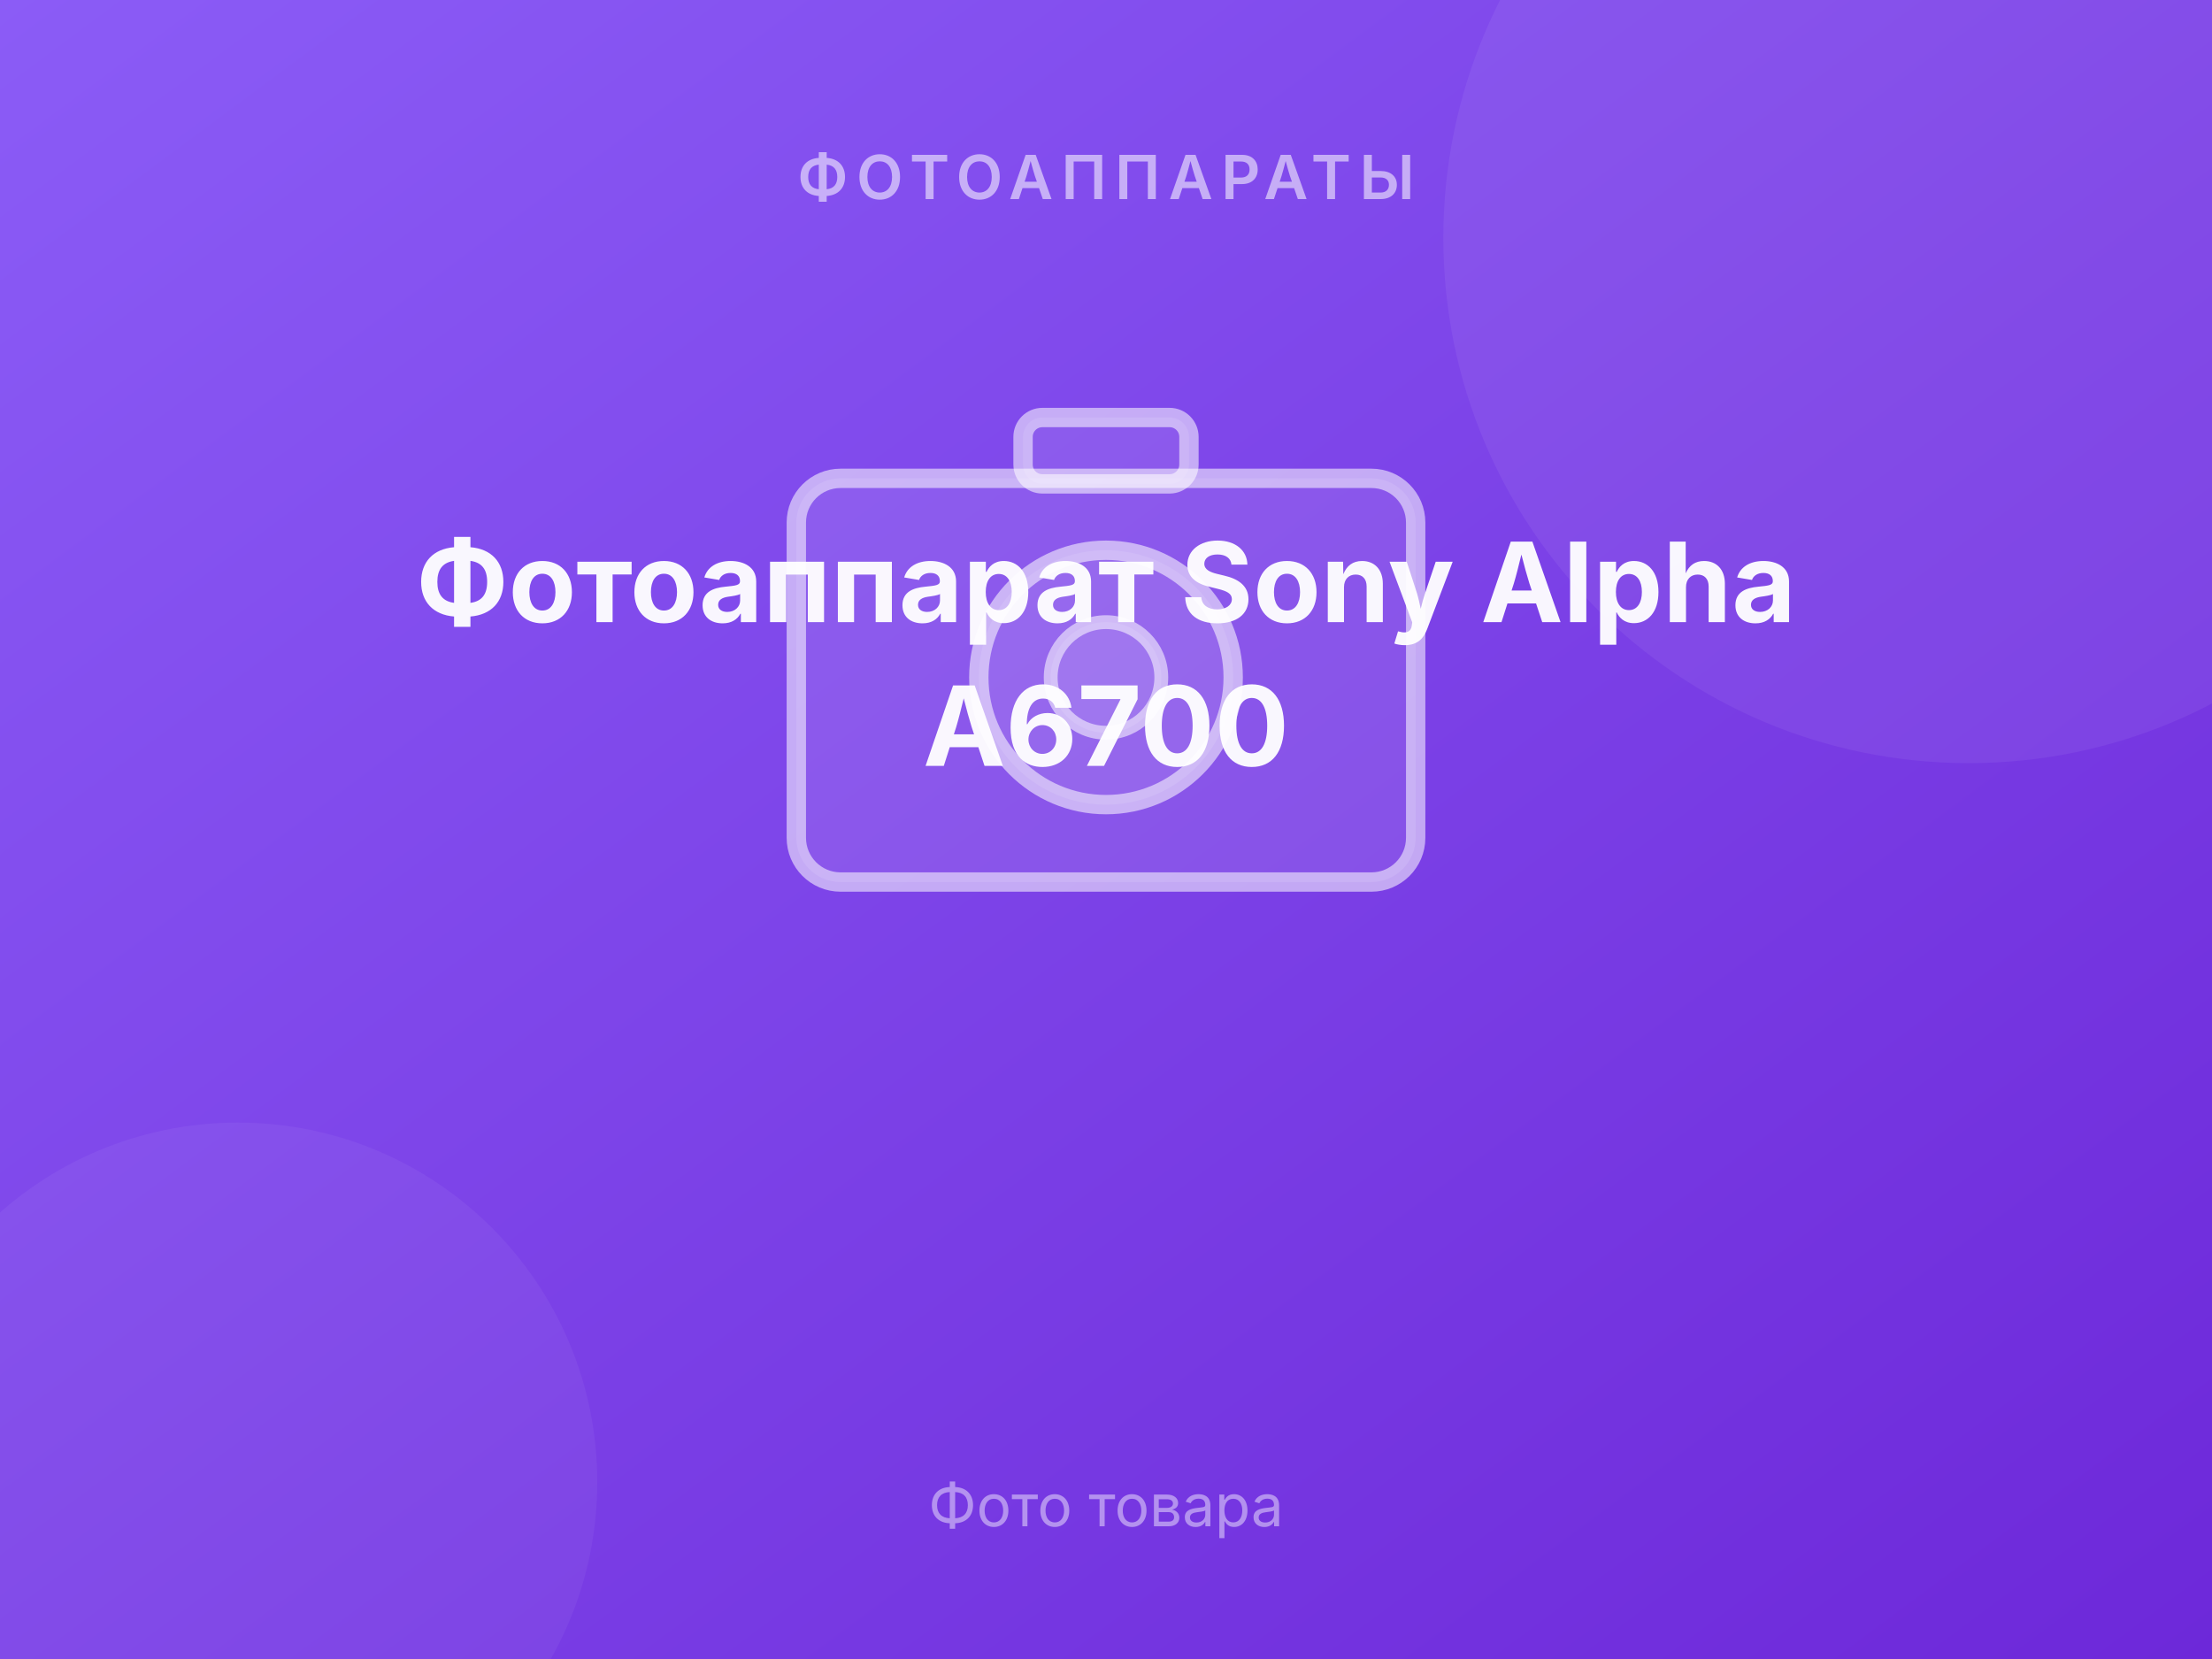
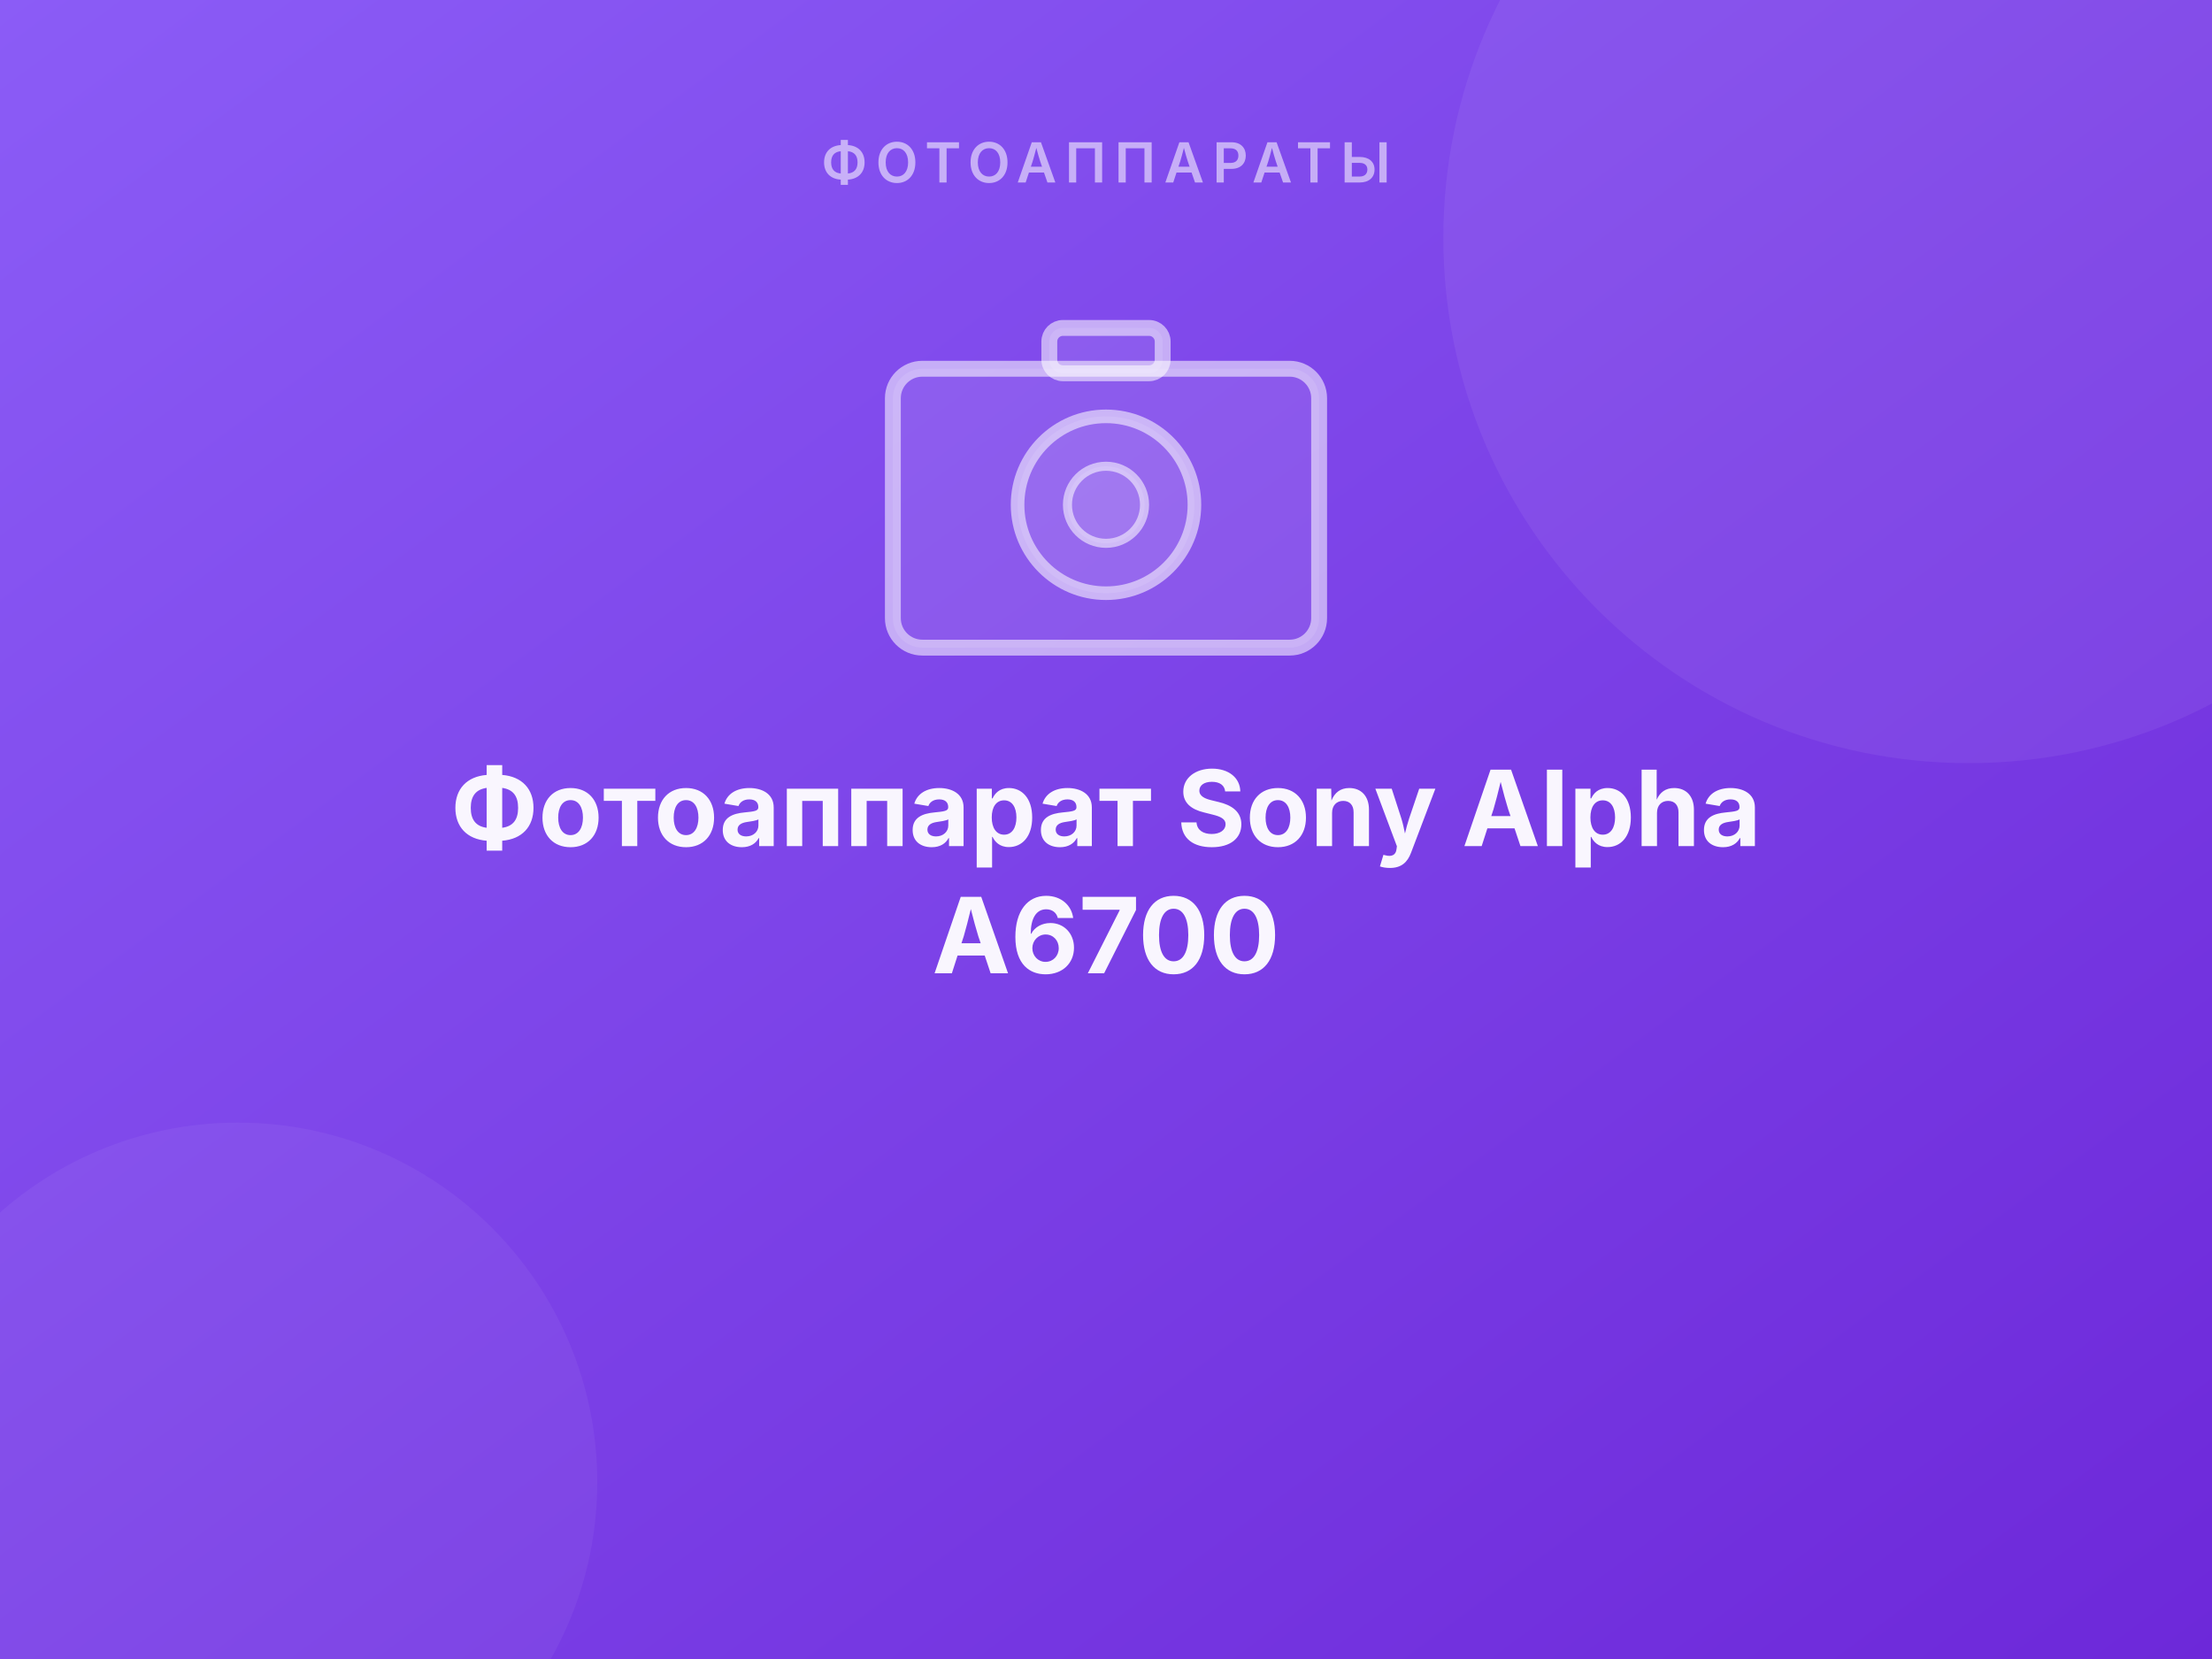
<svg xmlns="http://www.w3.org/2000/svg" font-family="Inter, Segoe UI, Roboto, Arial, sans-serif" width="800" height="600" viewBox="0 0 800 600" role="img" aria-label="Нет фото: Фотоаппарат Sony Alpha A6700">
  <defs>
    <linearGradient id="gsonyalphaa6700" x1="0" y1="0" x2="1" y2="1">
      <stop offset="0%" stop-color="#8b5cf6" />
      <stop offset="100%" stop-color="#6d28d9" />
    </linearGradient>
  </defs>
  <rect width="800" height="600" fill="url(#gsonyalphaa6700)" />
  <circle cx="712" cy="86" r="190" fill="#ffffff" opacity="0.06" />
  <circle cx="86" cy="536" r="130" fill="#ffffff" opacity="0.05" />
-   <g transform="translate(400 235)" fill="rgba(255,255,255,0.10)" stroke="#ffffff" stroke-opacity="0.55" stroke-width="7" stroke-linejoin="round">
-     <rect x="-112" y="-62" width="224" height="146" rx="16" />
-     <circle cx="0" cy="10" r="46" stroke-width="7" />
-     <circle cx="0" cy="10" r="20" stroke-width="5" />
-     <rect x="-30" y="-84" width="60" height="24" rx="7" />
+   <g transform="translate(400 176) scale(0.82)" fill="rgba(255,255,255,0.10)" stroke="#ffffff" stroke-opacity="0.55" stroke-width="7" stroke-linejoin="round">
+     <rect x="-94" y="-52" width="188" height="123" rx="13" />
+     <circle cx="0" cy="8" r="39" stroke-width="6" />
+     <circle cx="0" cy="8" r="17" stroke-width="4" />
+     <rect x="-25" y="-70" width="50" height="20" rx="6" />
  </g>
-   <text x="400" y="72" text-anchor="middle" font-size="22" font-weight="600" letter-spacing="3" fill="#ffffff" opacity="0.55">ФОТОАППАРАТЫ</text>
-   <text x="400" y="225" text-anchor="middle" font-size="40" font-weight="700" fill="#ffffff" opacity="0.95">Фотоаппарат Sony Alpha</text>
-   <text x="400" y="277" text-anchor="middle" font-size="40" font-weight="700" fill="#ffffff" opacity="0.95">A6700</text>
-   <text x="400" y="552" text-anchor="middle" font-size="21" fill="#ffffff" opacity="0.45">Фото товара</text>
+   <text x="400" y="66" text-anchor="middle" font-size="20" font-weight="600" letter-spacing="3" fill="#ffffff" opacity="0.55">ФОТОАППАРАТЫ</text>
+   <text x="400" y="306" text-anchor="middle" font-size="38" font-weight="700" fill="#ffffff" opacity="0.95">Фотоаппарат Sony Alpha</text>
+   <text x="400" y="352" text-anchor="middle" font-size="38" font-weight="700" fill="#ffffff" opacity="0.95">A6700</text>
</svg>
